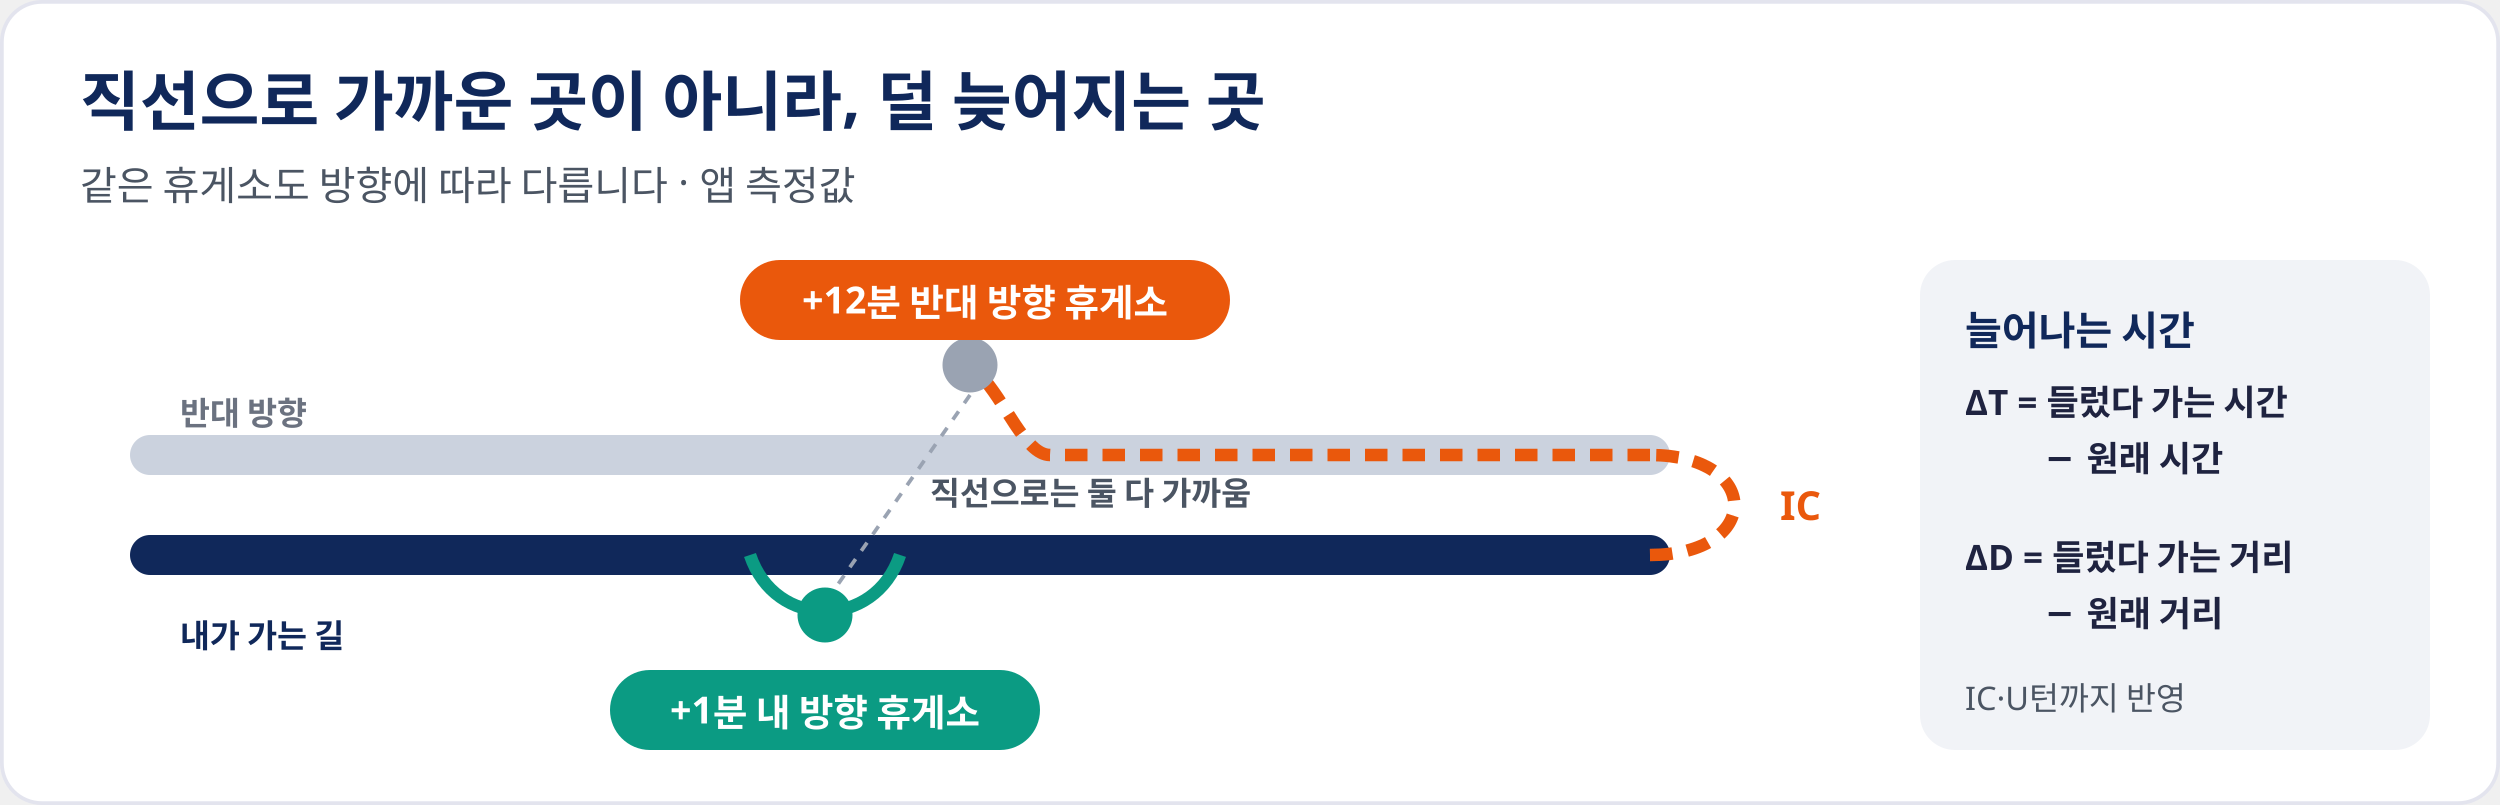
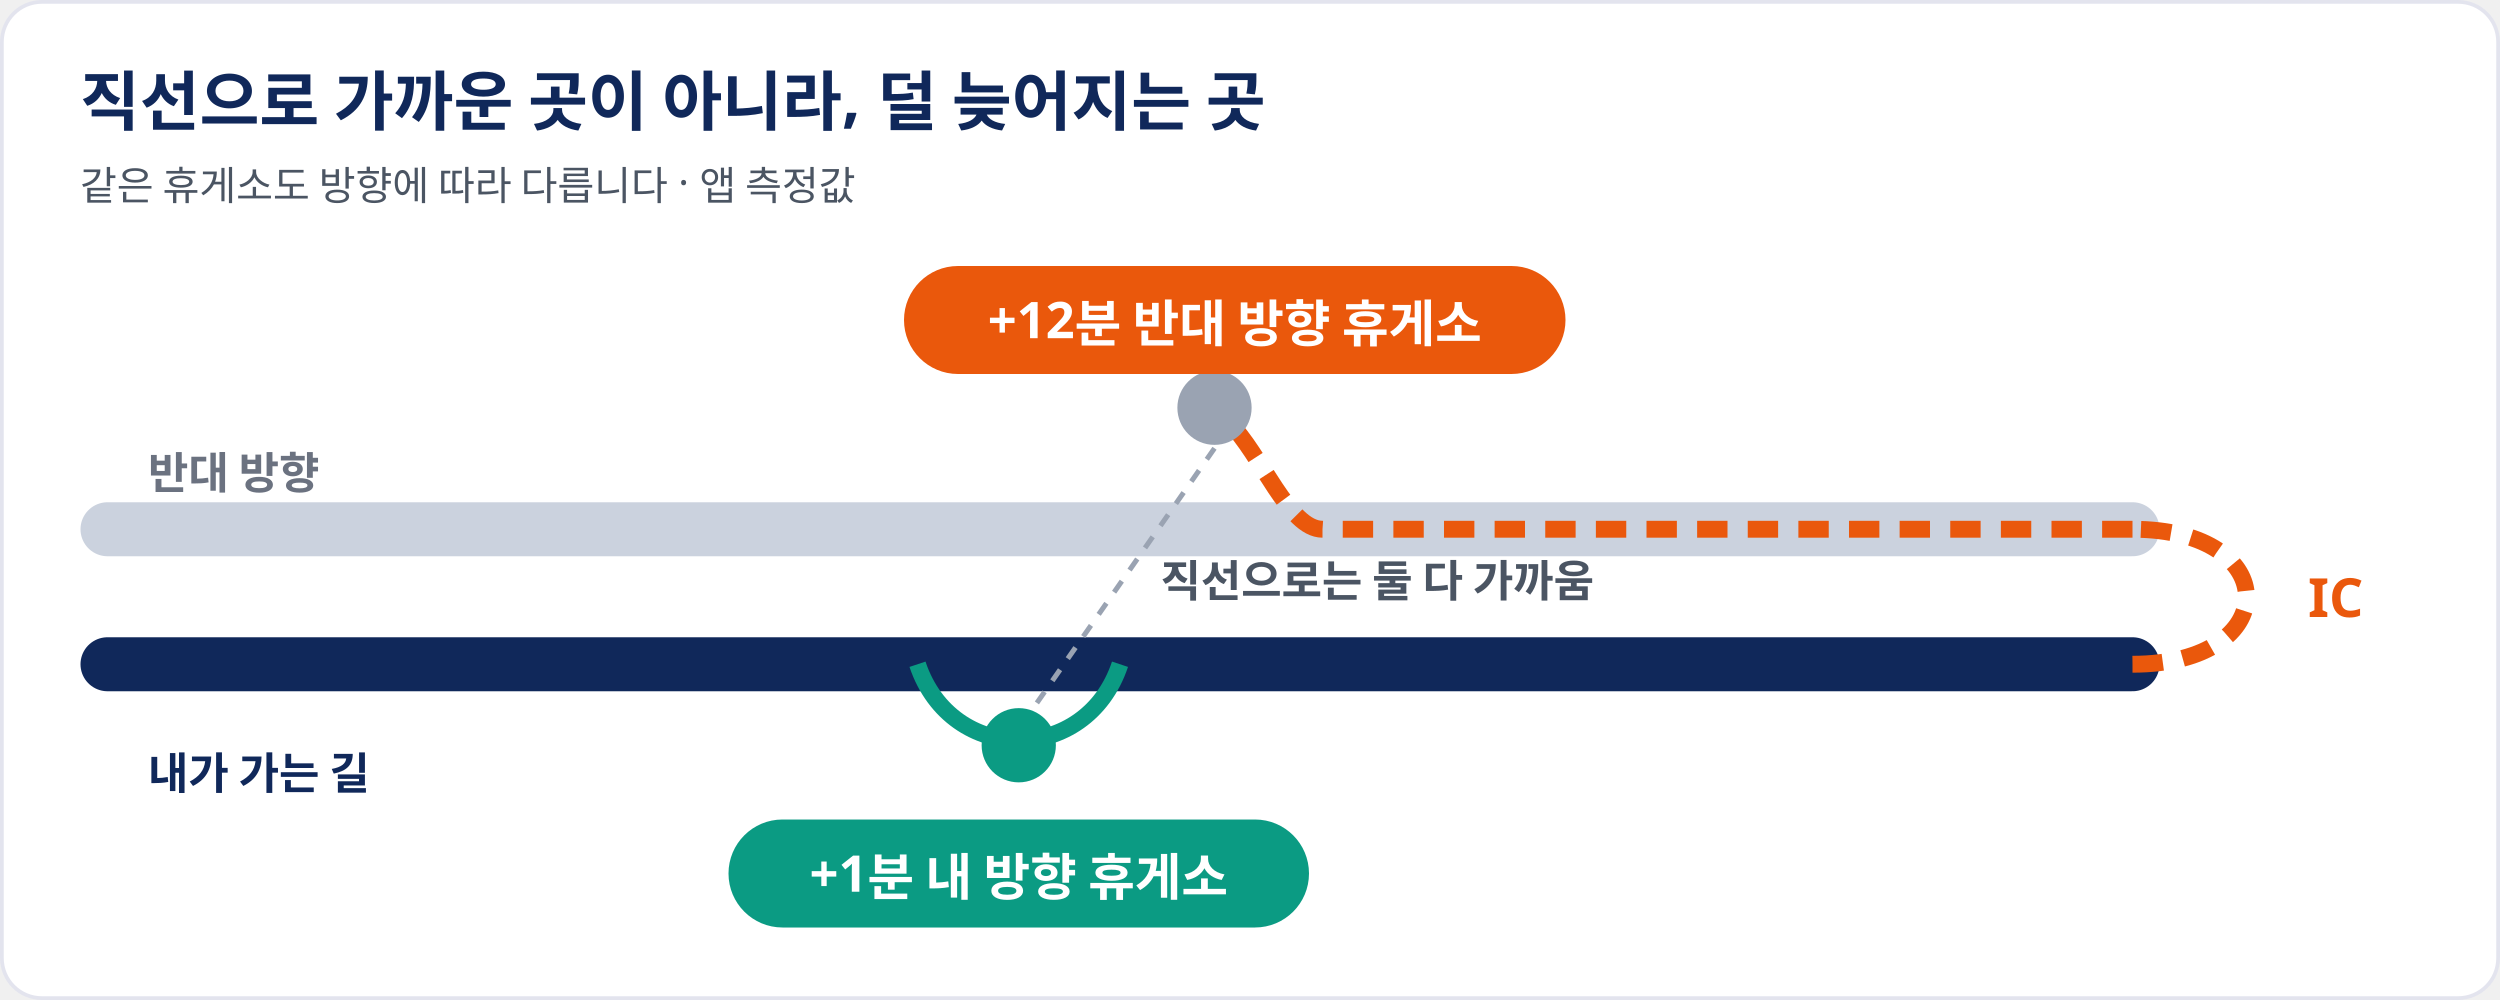
- <svg xmlns="http://www.w3.org/2000/svg" viewBox="0 0 1000 322" width="1000" height="322" font-family="Apple SD Gothic Neo, Noto Sans KR, Malgun Gothic, sans-serif" font-size="15">
-   <rect x="0.75" y="0.75" width="998.5" height="320.5" rx="16" fill="#FFFFFF" stroke="#E3E4EE" stroke-width="1.5" />
+ <svg xmlns="http://www.w3.org/2000/svg" viewBox="0 0 1000 400" width="1000" height="400" font-family="Apple SD Gothic Neo, Noto Sans KR, Malgun Gothic, sans-serif" font-size="15">
+   <rect x="0.75" y="0.75" width="998.5" height="398.5" rx="16" fill="#FFFFFF" stroke="#E3E4EE" stroke-width="1.5" />
  <text x="32" y="50" font-size="26" fill="#10285A" font-weight="800" text-anchor="start">직선으로 가까운 곳이 아니라, 덜 늦어지는 곳</text>
  <text x="32" y="80" font-size="16" fill="#4B5563" font-weight="400" text-anchor="start">같은 휴게소도 방향에 따라 다릅니다 · 앱 측정값</text>
-   <path d="M60 182 H660" stroke="#CBD2DE" stroke-width="16" stroke-linecap="round" />
-   <path d="M60 222 H660" stroke="#10285A" stroke-width="16" stroke-linecap="round" />
-   <text x="72" y="170" font-size="13" fill="#6B7280" font-weight="600" text-anchor="start">반대 방향</text>
-   <text x="72" y="259" font-size="13" fill="#10285A" font-weight="700" text-anchor="start">내가 가는 길</text>
-   <path d="M660 222 C705 222 705 182 660 182" fill="none" stroke="#EA580C" stroke-width="5" stroke-dasharray="9 6" />
-   <path d="M660 182 H420" fill="none" stroke="#EA580C" stroke-width="5" stroke-dasharray="9 6" />
-   <path d="M420 182 C410 182 402 160 392 150" fill="none" stroke="#EA580C" stroke-width="5" stroke-dasharray="9 6" />
-   <text x="712" y="208" font-size="16" fill="#EA580C" font-weight="800" text-anchor="start">IC</text>
-   <path d="M300 222 C310 252 350 252 360 222" fill="none" stroke="#0B9B83" stroke-width="5" />
-   <circle cx="330" cy="246" r="11" fill="#0B9B83" />
-   <circle cx="388" cy="146" r="11" fill="#9AA3B2" />
-   <rect x="244" y="268" width="172" height="32" rx="16.0" fill="#0B9B83" />
-   <text x="330.0" y="289.4" font-size="15" fill="#FFFFFF" font-weight="700" text-anchor="middle">+1분 내 방향 휴게소</text>
-   <rect x="296" y="104" width="196" height="32" rx="16.0" fill="#EA580C" />
-   <text x="394.0" y="125.4" font-size="15" fill="#FFFFFF" font-weight="700" text-anchor="middle">+12분 반대 방향 휴게소</text>
-   <path d="M388 158 L335 234" stroke="#9AA3B2" stroke-width="1.5" stroke-dasharray="4 4" />
-   <text x="372" y="202" font-size="13" fill="#4B5563" font-weight="600" text-anchor="start">직선으로는 둘 다 가까움</text>
-   <rect x="768" y="104" width="204" height="196" rx="14" fill="#F1F3F7" />
-   <text x="786" y="138" font-size="16" fill="#10285A" font-weight="800" text-anchor="start">늘어나는 시간</text>
-   <text x="786" y="166" font-size="14" fill="#1F2340" font-weight="600" text-anchor="start">ΔT = 들렀다 가는 시간</text>
-   <text x="818" y="188" font-size="14" fill="#1F2340" font-weight="600" text-anchor="start">− 원래 시간</text>
-   <text x="786" y="228" font-size="14" fill="#1F2340" font-weight="600" text-anchor="start">ΔD = 들렀다 가는 거리</text>
-   <text x="818" y="250" font-size="14" fill="#1F2340" font-weight="600" text-anchor="start">− 원래 거리</text>
-   <text x="786" y="284" font-size="13" fill="#4B5563" font-weight="400" text-anchor="start">IC·U턴까지 반영</text>
+   <g transform="translate(-38 -34) scale(1.35)">
+     <path d="M60 182 H660" stroke="#CBD2DE" stroke-width="16" stroke-linecap="round" />
+     <path d="M60 222 H660" stroke="#10285A" stroke-width="16" stroke-linecap="round" />
+     <text x="72" y="170" font-size="13" fill="#6B7280" font-weight="600" text-anchor="start">반대 방향</text>
+     <text x="72" y="259" font-size="13" fill="#10285A" font-weight="700" text-anchor="start">내가 가는 길</text>
+     <path d="M660 222 C705 222 705 182 660 182" fill="none" stroke="#EA580C" stroke-width="5" stroke-dasharray="9 6" />
+     <path d="M660 182 H420" fill="none" stroke="#EA580C" stroke-width="5" stroke-dasharray="9 6" />
+     <path d="M420 182 C410 182 402 160 392 150" fill="none" stroke="#EA580C" stroke-width="5" stroke-dasharray="9 6" />
+     <text x="712" y="208" font-size="16" fill="#EA580C" font-weight="800" text-anchor="start">IC</text>
+     <path d="M300 222 C310 252 350 252 360 222" fill="none" stroke="#0B9B83" stroke-width="5" />
+     <circle cx="330" cy="246" r="11" fill="#0B9B83" />
+     <circle cx="388" cy="146" r="11" fill="#9AA3B2" />
+     <rect x="244" y="268" width="172" height="32" rx="16.0" fill="#0B9B83" />
+     <text x="330.0" y="289.4" font-size="15" fill="#FFFFFF" font-weight="700" text-anchor="middle">+1분 내 방향 휴게소</text>
+     <rect x="296" y="104" width="196" height="32" rx="16.0" fill="#EA580C" />
+     <text x="394.0" y="125.4" font-size="15" fill="#FFFFFF" font-weight="700" text-anchor="middle">+12분 반대 방향 휴게소</text>
+     <path d="M388 158 L335 234" stroke="#9AA3B2" stroke-width="1.5" stroke-dasharray="4 4" />
+     <text x="372" y="202" font-size="13" fill="#4B5563" font-weight="600" text-anchor="start">직선으로는 둘 다 가까움</text>
+   </g>
</svg>
